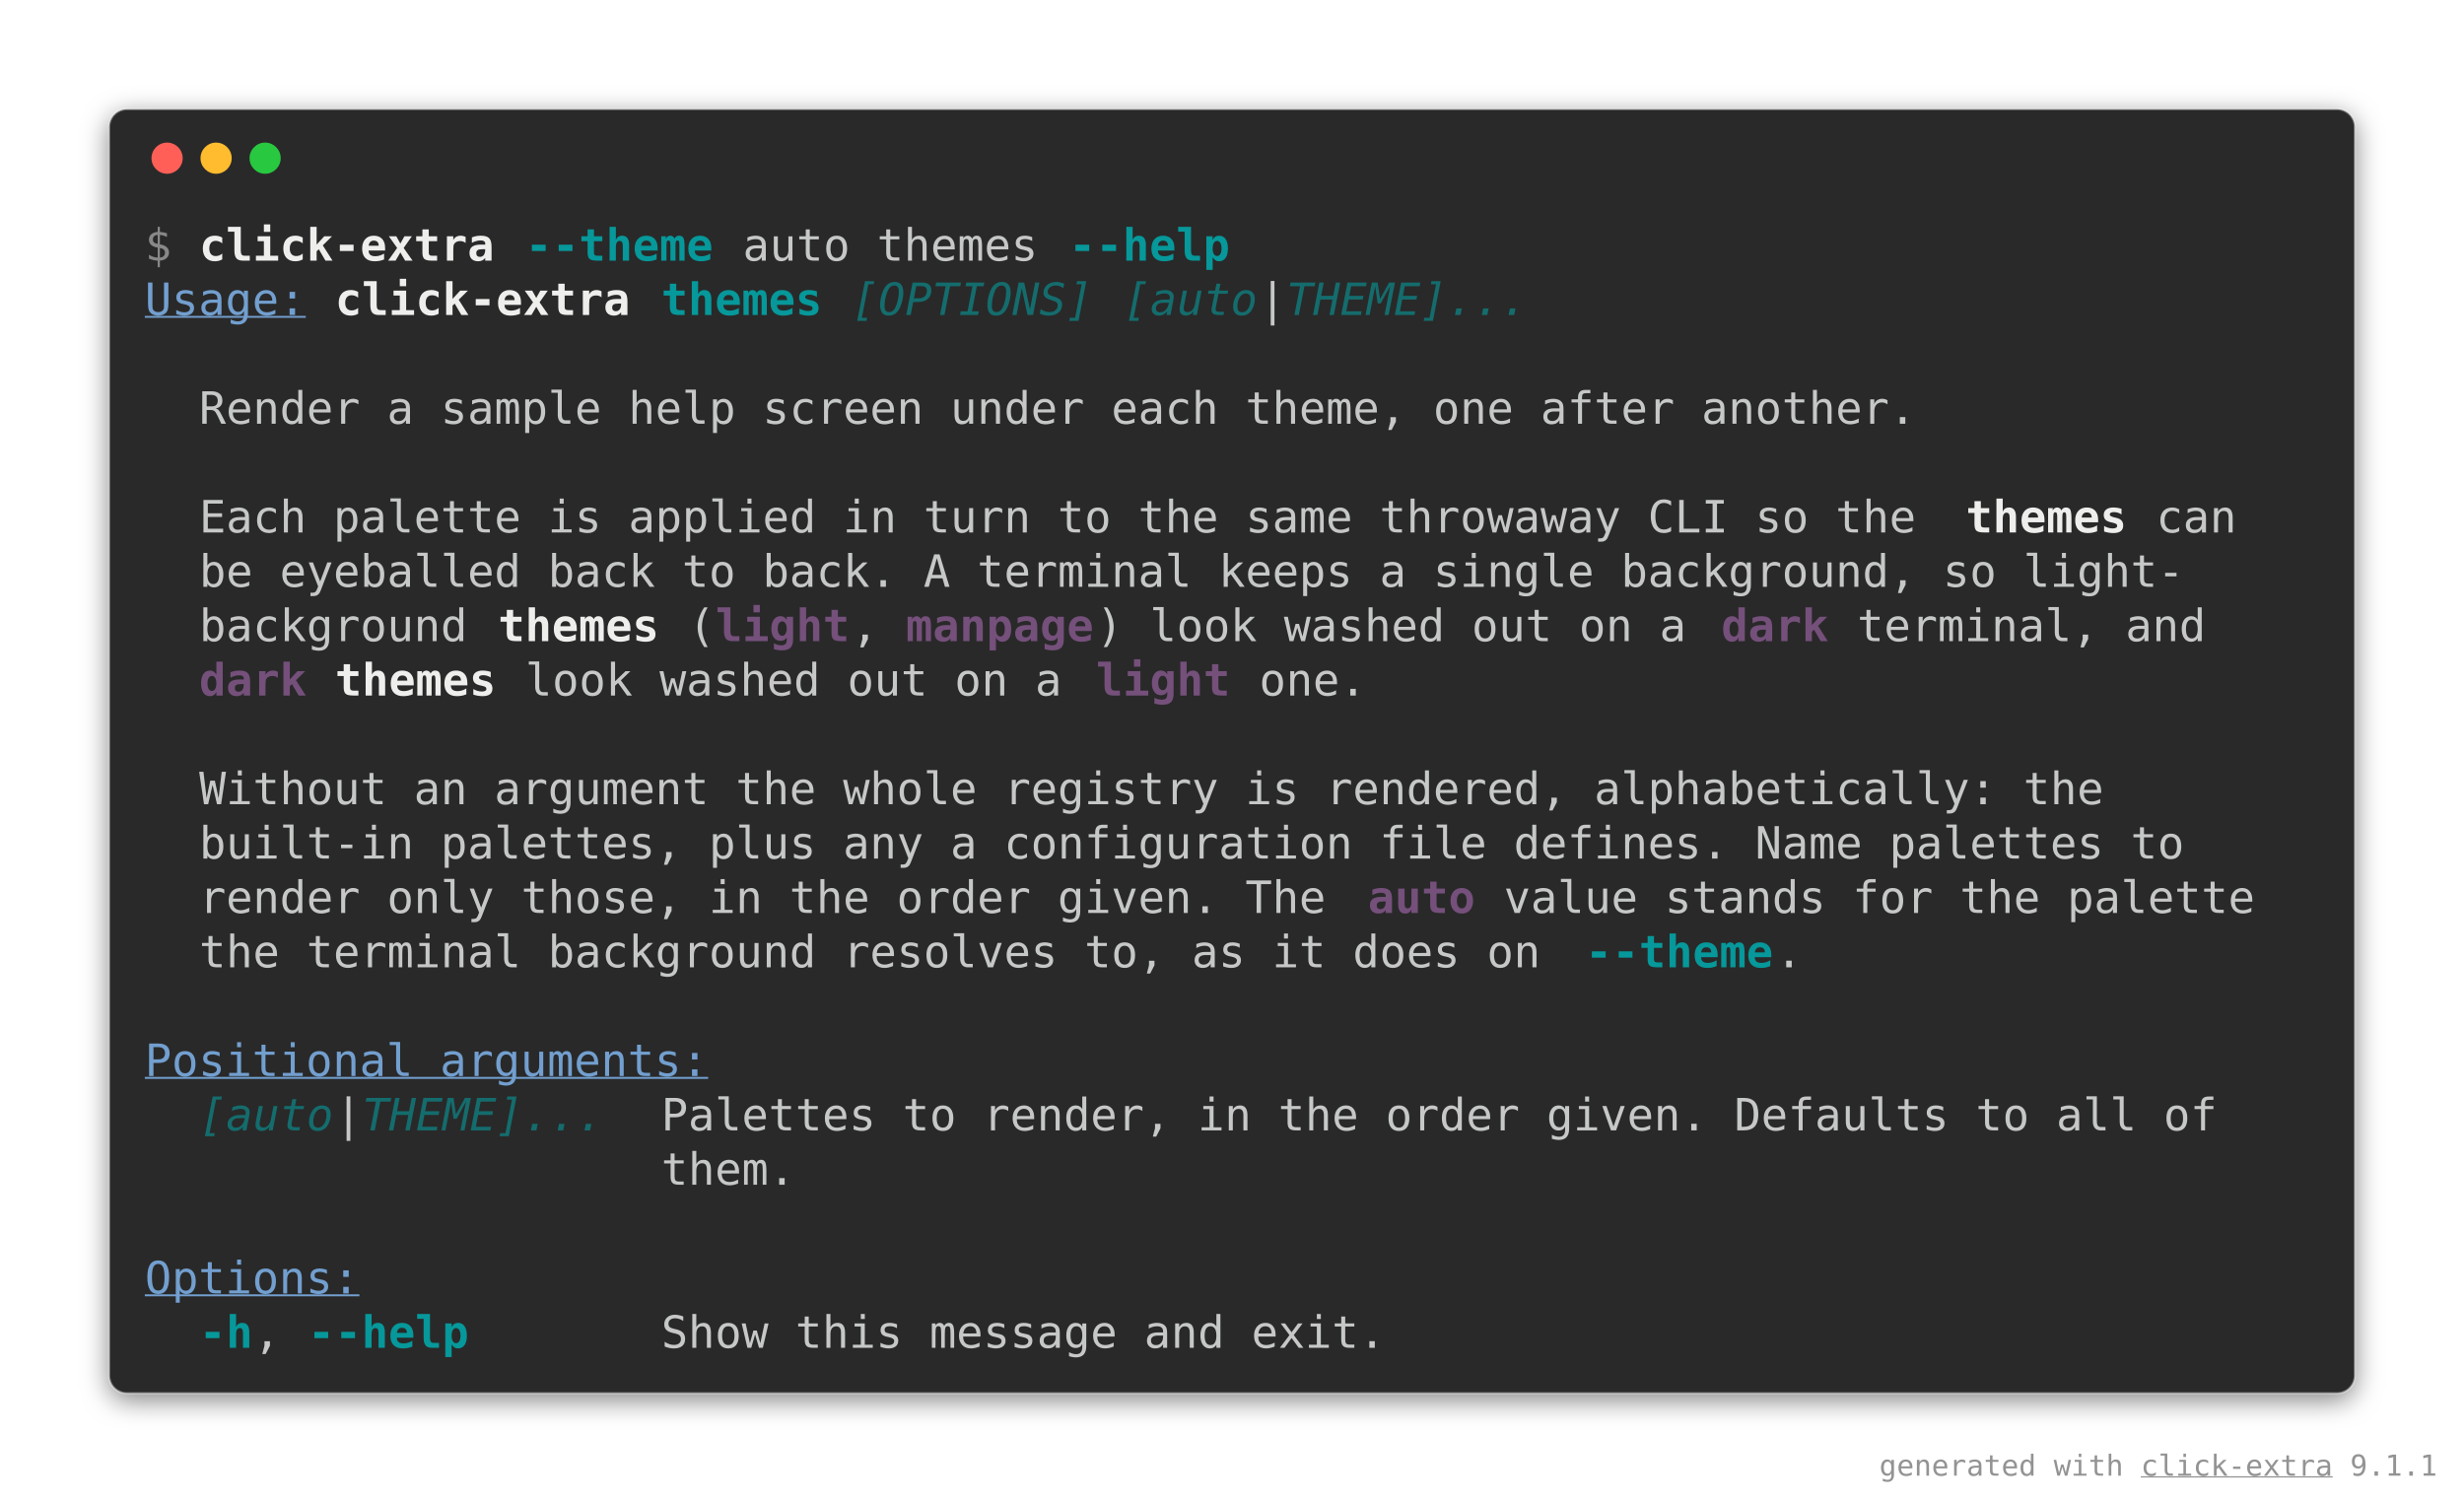
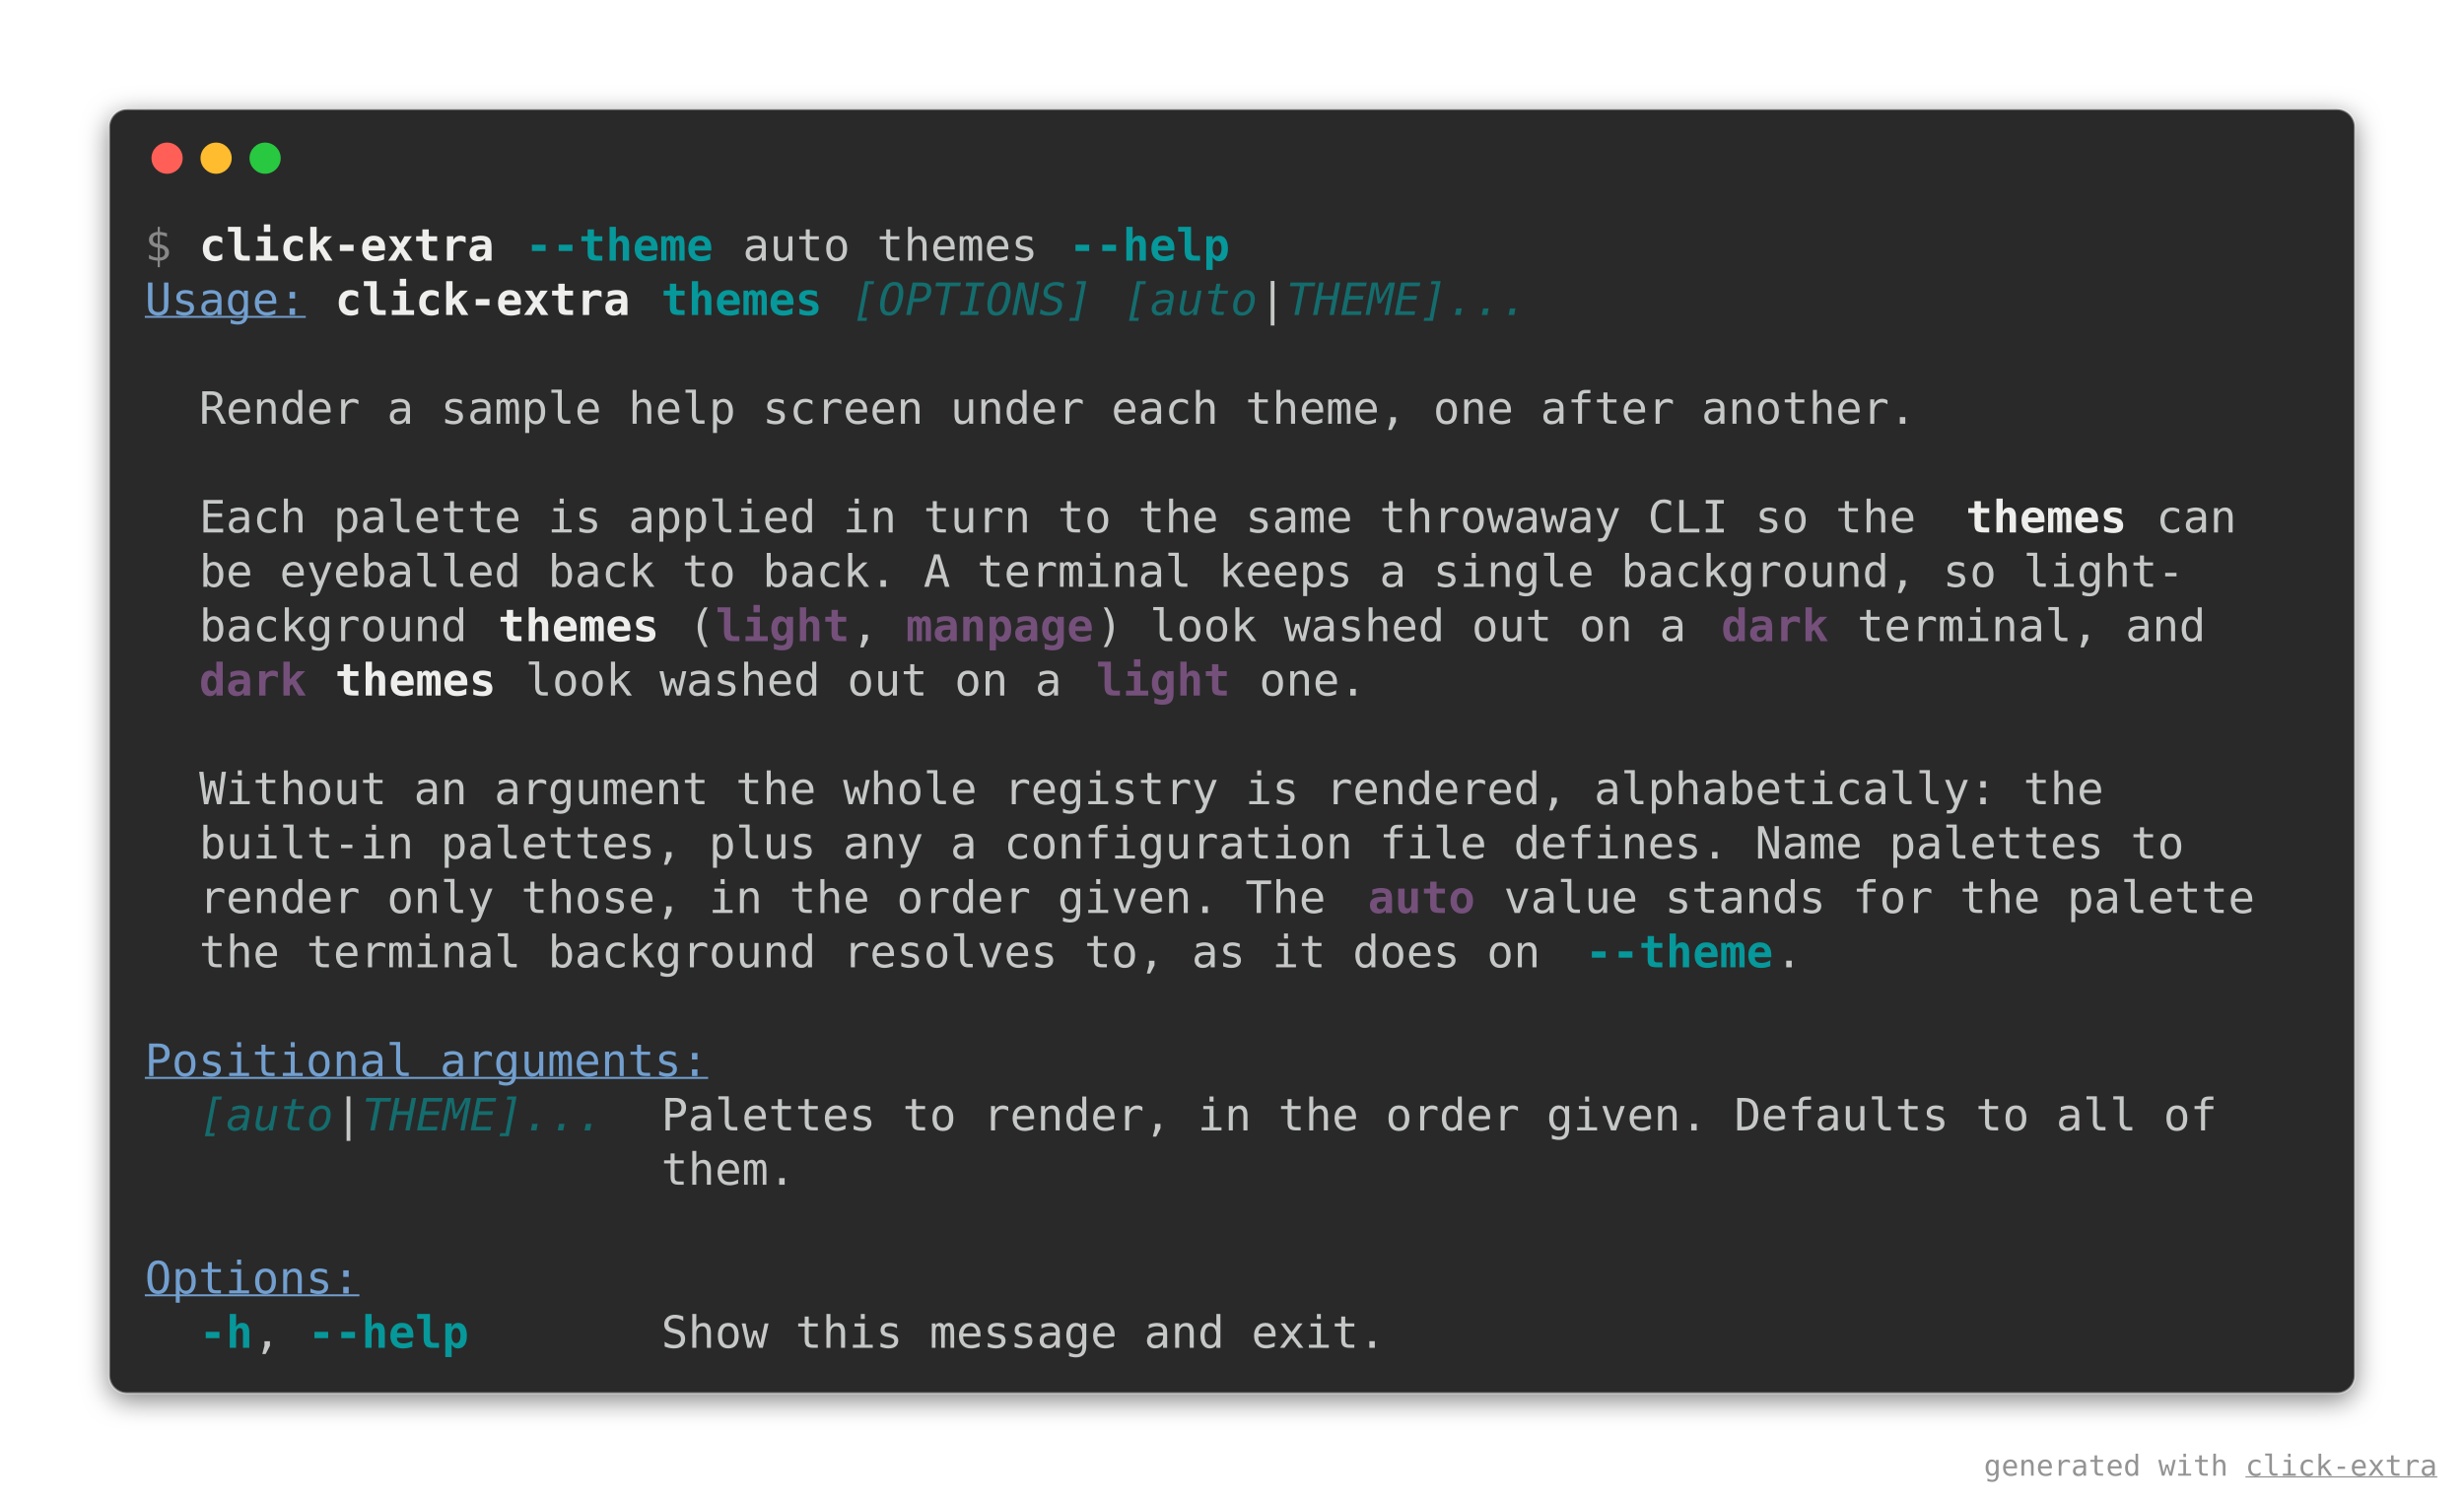
<svg xmlns="http://www.w3.org/2000/svg" viewBox="0 0 1106 674.4" width="1106" height="674.4">
  <style>
    .auto-theme-dark-screen-matrix {
        font-family: 'Fira Code', 'Cascadia Code', Menlo, Consolas, monospace;
        font-size: 20px;
        line-height: 24.4px;
        font-variant-east-asian: full-width;
    }
    .auto-theme-dark-screen-title {
        font-size: 18px;
        font-weight: bold;
        font-family: 'Fira Code', 'Cascadia Code', Menlo, Consolas, monospace;
    }
    .auto-theme-dark-screen-r1 { fill: #878887 }
    .auto-theme-dark-screen-r2 { fill: #eeeeec;font-weight: bold }
    .auto-theme-dark-screen-r3 { fill: #06989a;font-weight: bold }
    .auto-theme-dark-screen-r4 { fill: #c5c8c6 }
    .auto-theme-dark-screen-r5 { fill: #729fcf;text-decoration: underline }
    .auto-theme-dark-screen-r6 { fill: #146c6d;font-style: italic }
    .auto-theme-dark-screen-r7 { fill: #75507b;font-weight: bold }
</style>
  <defs>
    <clipPath id="auto-theme-dark-screen-clip">
      <rect x="65" y="97" width="976" height="512.4" />
    </clipPath>
    <filter id="auto-theme-dark-screen-shadow" x="-50%" y="-50%" width="200%" height="200%">
      <feGaussianBlur in="SourceAlpha" stdDeviation="6" />
      <feOffset dx="0" dy="3" result="cast" />
      <feFlood flood-color="rgba(0,0,0,0.5)" />
      <feComposite in2="cast" operator="in" result="shadow" />
      <feComposite in="shadow" in2="SourceAlpha" operator="out" />
    </filter>
  </defs>
  <rect filter="url(#auto-theme-dark-screen-shadow)" x="49" y="49" width="1008" height="576.4" rx="8" />
  <rect fill="#292929" stroke="rgba(255,255,255,0.35)" stroke-width="1" x="49" y="49" width="1008" height="576.4" rx="8" />
  <g transform="translate(49, 49)">
    <g transform="translate(26,22)">
      <circle cx="0" cy="0" r="7" fill="#ff5f57" />
      <circle cx="22" cy="0" r="7" fill="#febc2e" />
      <circle cx="44" cy="0" r="7" fill="#28c840" />
    </g>
  </g>
  <g clip-path="url(#auto-theme-dark-screen-clip)">
    <g transform="translate(65, 97)">
      <g class="auto-theme-dark-screen-matrix" font-family="monospace" font-size="20" fill="#c5c8c6">
        <text class="auto-theme-dark-screen-r1" x="0" textLength="12.2" y="20">$</text>
        <text class="auto-theme-dark-screen-r2" x="24.4" textLength="134.2" y="20">click-extra</text>
        <text class="auto-theme-dark-screen-r3" x="170.8" textLength="85.4" y="20">--theme</text>
        <text class="auto-theme-dark-screen-r4" x="268.4" textLength="134.2" y="20">auto themes</text>
        <text class="auto-theme-dark-screen-r3" x="414.8" textLength="73.2" y="20">--help</text>
        <text class="auto-theme-dark-screen-r5" x="0" textLength="73.2" y="44.4">Usage:</text>
        <text class="auto-theme-dark-screen-r2" x="85.4" textLength="134.2" y="44.4">click-extra</text>
        <text class="auto-theme-dark-screen-r3" x="231.8" textLength="73.2" y="44.4">themes</text>
        <text class="auto-theme-dark-screen-r6" x="317.2" textLength="109.8" y="44.4">[OPTIONS]</text>
        <text class="auto-theme-dark-screen-r6" x="439.2" textLength="61" y="44.4">[auto</text>
        <text class="auto-theme-dark-screen-r4" x="500.2" textLength="12.2" y="44.4">|</text>
        <text class="auto-theme-dark-screen-r6" x="512.4" textLength="109.8" y="44.4">THEME]...</text>
        <text class="auto-theme-dark-screen-r4" x="24.4" textLength="780.8" y="93.2">Render a sample help screen under each theme, one after another.</text>
        <text class="auto-theme-dark-screen-r4" x="24.4" textLength="780.8" y="142">Each palette is applied in turn to the same throwaway CLI so the</text>
        <text class="auto-theme-dark-screen-r2" x="817.4" textLength="73.2" y="142">themes</text>
        <text class="auto-theme-dark-screen-r4" x="902.8" textLength="36.6" y="142">can</text>
        <text class="auto-theme-dark-screen-r4" x="24.4" textLength="902.8" y="166.4">be eyeballed back to back. A terminal keeps a single background, so light-</text>
        <text class="auto-theme-dark-screen-r4" x="24.4" textLength="122" y="190.8">background</text>
        <text class="auto-theme-dark-screen-r2" x="158.6" textLength="73.2" y="190.8">themes</text>
        <text class="auto-theme-dark-screen-r4" x="244" textLength="12.2" y="190.8">(</text>
        <text class="auto-theme-dark-screen-r7" x="256.2" textLength="61" y="190.8">light</text>
        <text class="auto-theme-dark-screen-r4" x="317.2" textLength="12.2" y="190.8">,</text>
        <text class="auto-theme-dark-screen-r7" x="341.6" textLength="85.4" y="190.8">manpage</text>
        <text class="auto-theme-dark-screen-r4" x="427" textLength="268.4" y="190.8">) look washed out on a</text>
        <text class="auto-theme-dark-screen-r7" x="707.6" textLength="48.8" y="190.8">dark</text>
        <text class="auto-theme-dark-screen-r4" x="768.6" textLength="158.6" y="190.8">terminal, and</text>
        <text class="auto-theme-dark-screen-r7" x="24.4" textLength="48.8" y="215.2">dark</text>
        <text class="auto-theme-dark-screen-r2" x="85.4" textLength="73.2" y="215.2">themes</text>
        <text class="auto-theme-dark-screen-r4" x="170.8" textLength="244" y="215.2">look washed out on a</text>
        <text class="auto-theme-dark-screen-r7" x="427" textLength="61" y="215.2">light</text>
        <text class="auto-theme-dark-screen-r4" x="500.2" textLength="48.8" y="215.2">one.</text>
        <text class="auto-theme-dark-screen-r4" x="24.4" textLength="866.2" y="264">Without an argument the whole registry is rendered, alphabetically: the</text>
        <text class="auto-theme-dark-screen-r4" x="24.4" textLength="902.8" y="288.4">built-in palettes, plus any a configuration file defines. Name palettes to</text>
        <text class="auto-theme-dark-screen-r4" x="24.4" textLength="512.4" y="312.8">render only those, in the order given. The</text>
        <text class="auto-theme-dark-screen-r7" x="549" textLength="48.8" y="312.8">auto</text>
        <text class="auto-theme-dark-screen-r4" x="610" textLength="341.6" y="312.8">value stands for the palette</text>
        <text class="auto-theme-dark-screen-r4" x="24.4" textLength="610" y="337.2">the terminal background resolves to, as it does on</text>
        <text class="auto-theme-dark-screen-r3" x="646.6" textLength="85.4" y="337.2">--theme</text>
        <text class="auto-theme-dark-screen-r4" x="732" textLength="12.2" y="337.2">.</text>
        <text class="auto-theme-dark-screen-r5" x="0" textLength="256.2" y="386">Positional arguments:</text>
        <text class="auto-theme-dark-screen-r6" x="24.4" textLength="61" y="410.4">[auto</text>
        <text class="auto-theme-dark-screen-r4" x="85.4" textLength="12.2" y="410.4">|</text>
        <text class="auto-theme-dark-screen-r6" x="97.6" textLength="109.8" y="410.4">THEME]...</text>
        <text class="auto-theme-dark-screen-r4" x="231.8" textLength="707.6" y="410.4">Palettes to render, in the order given. Defaults to all of</text>
        <text class="auto-theme-dark-screen-r4" x="231.8" textLength="61" y="434.8">them.</text>
        <text class="auto-theme-dark-screen-r5" x="0" textLength="97.6" y="483.6">Options:</text>
        <text class="auto-theme-dark-screen-r3" x="24.4" textLength="24.4" y="508">-h</text>
        <text class="auto-theme-dark-screen-r4" x="48.8" textLength="12.2" y="508">,</text>
        <text class="auto-theme-dark-screen-r3" x="73.2" textLength="73.2" y="508">--help</text>
        <text class="auto-theme-dark-screen-r4" x="231.8" textLength="329.4" y="508">Show this message and exit.</text>
      </g>
    </g>
  </g>
  <text class="watermark" x="1094" y="662.4" text-anchor="end" fill="rgba(128,128,128,0.85)" font-family="'Fira Code', 'Cascadia Code', Menlo, Consolas, monospace" font-size="13">generated with <a href="https://kdeldycke.github.io/click-extra/screenshots.html" class="watermark-link">
      <tspan text-decoration="underline">click-extra</tspan>
-     </a> 9.1.1</text>
+     </a>
+   </text>
</svg>
